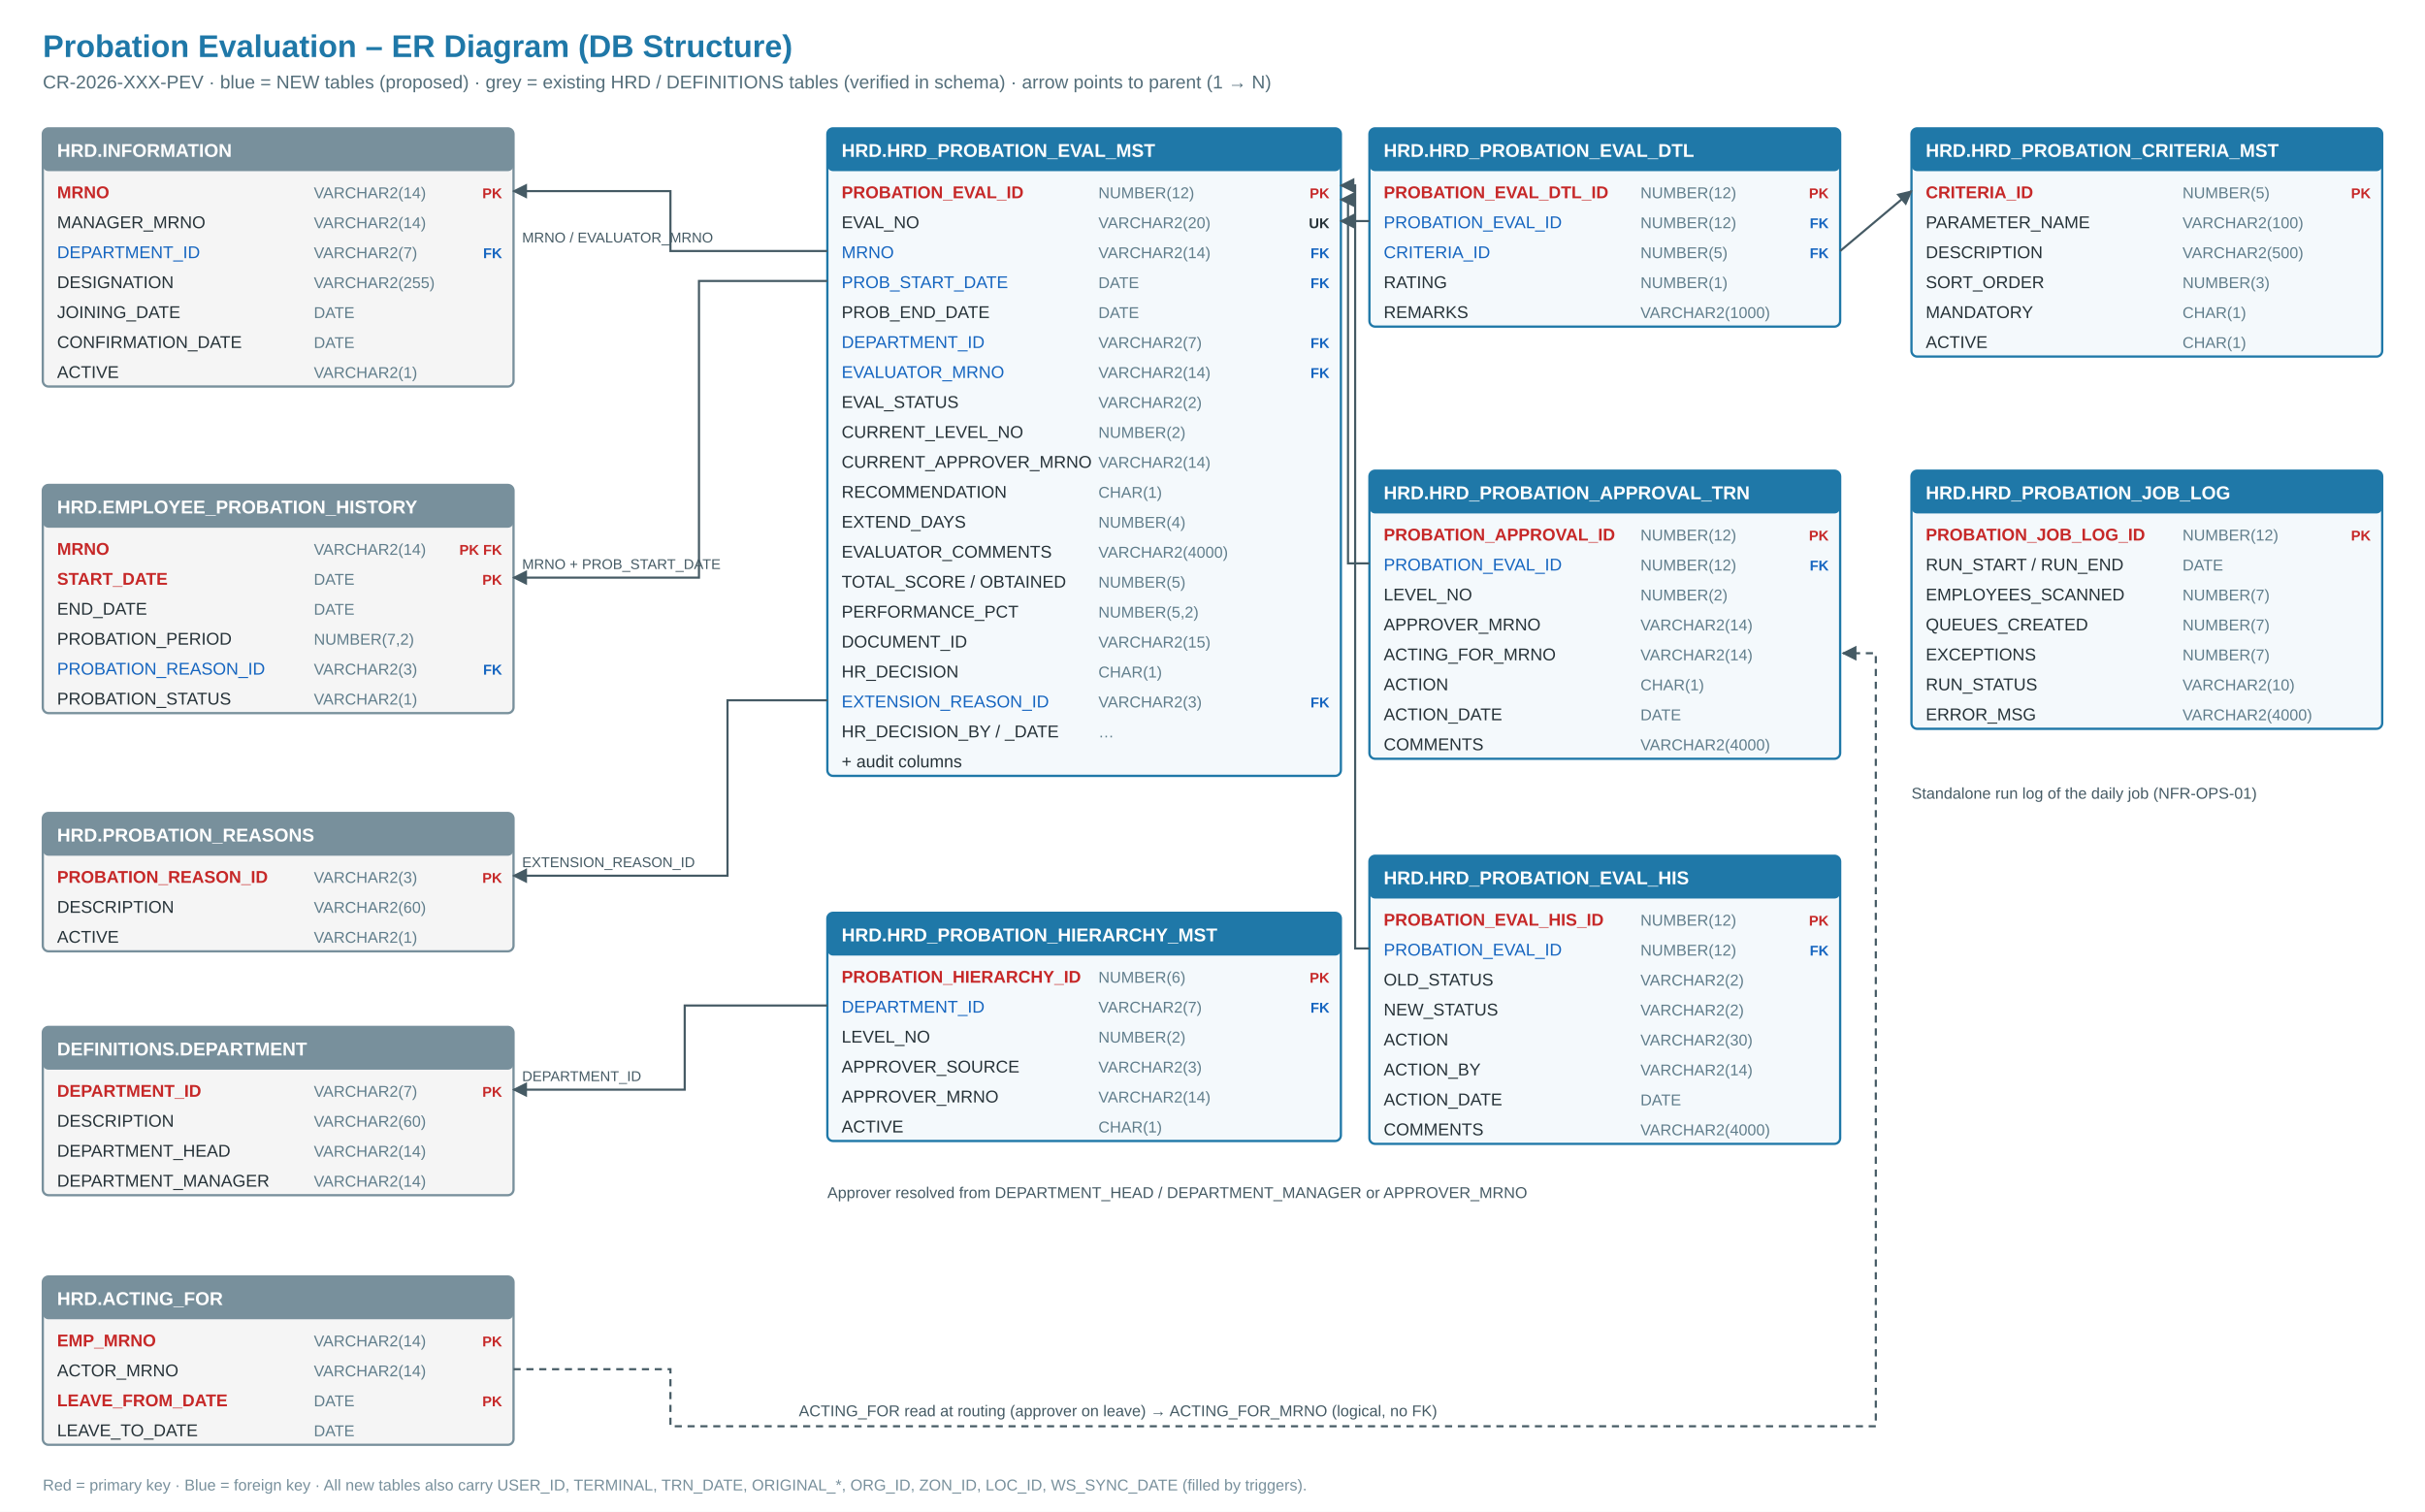
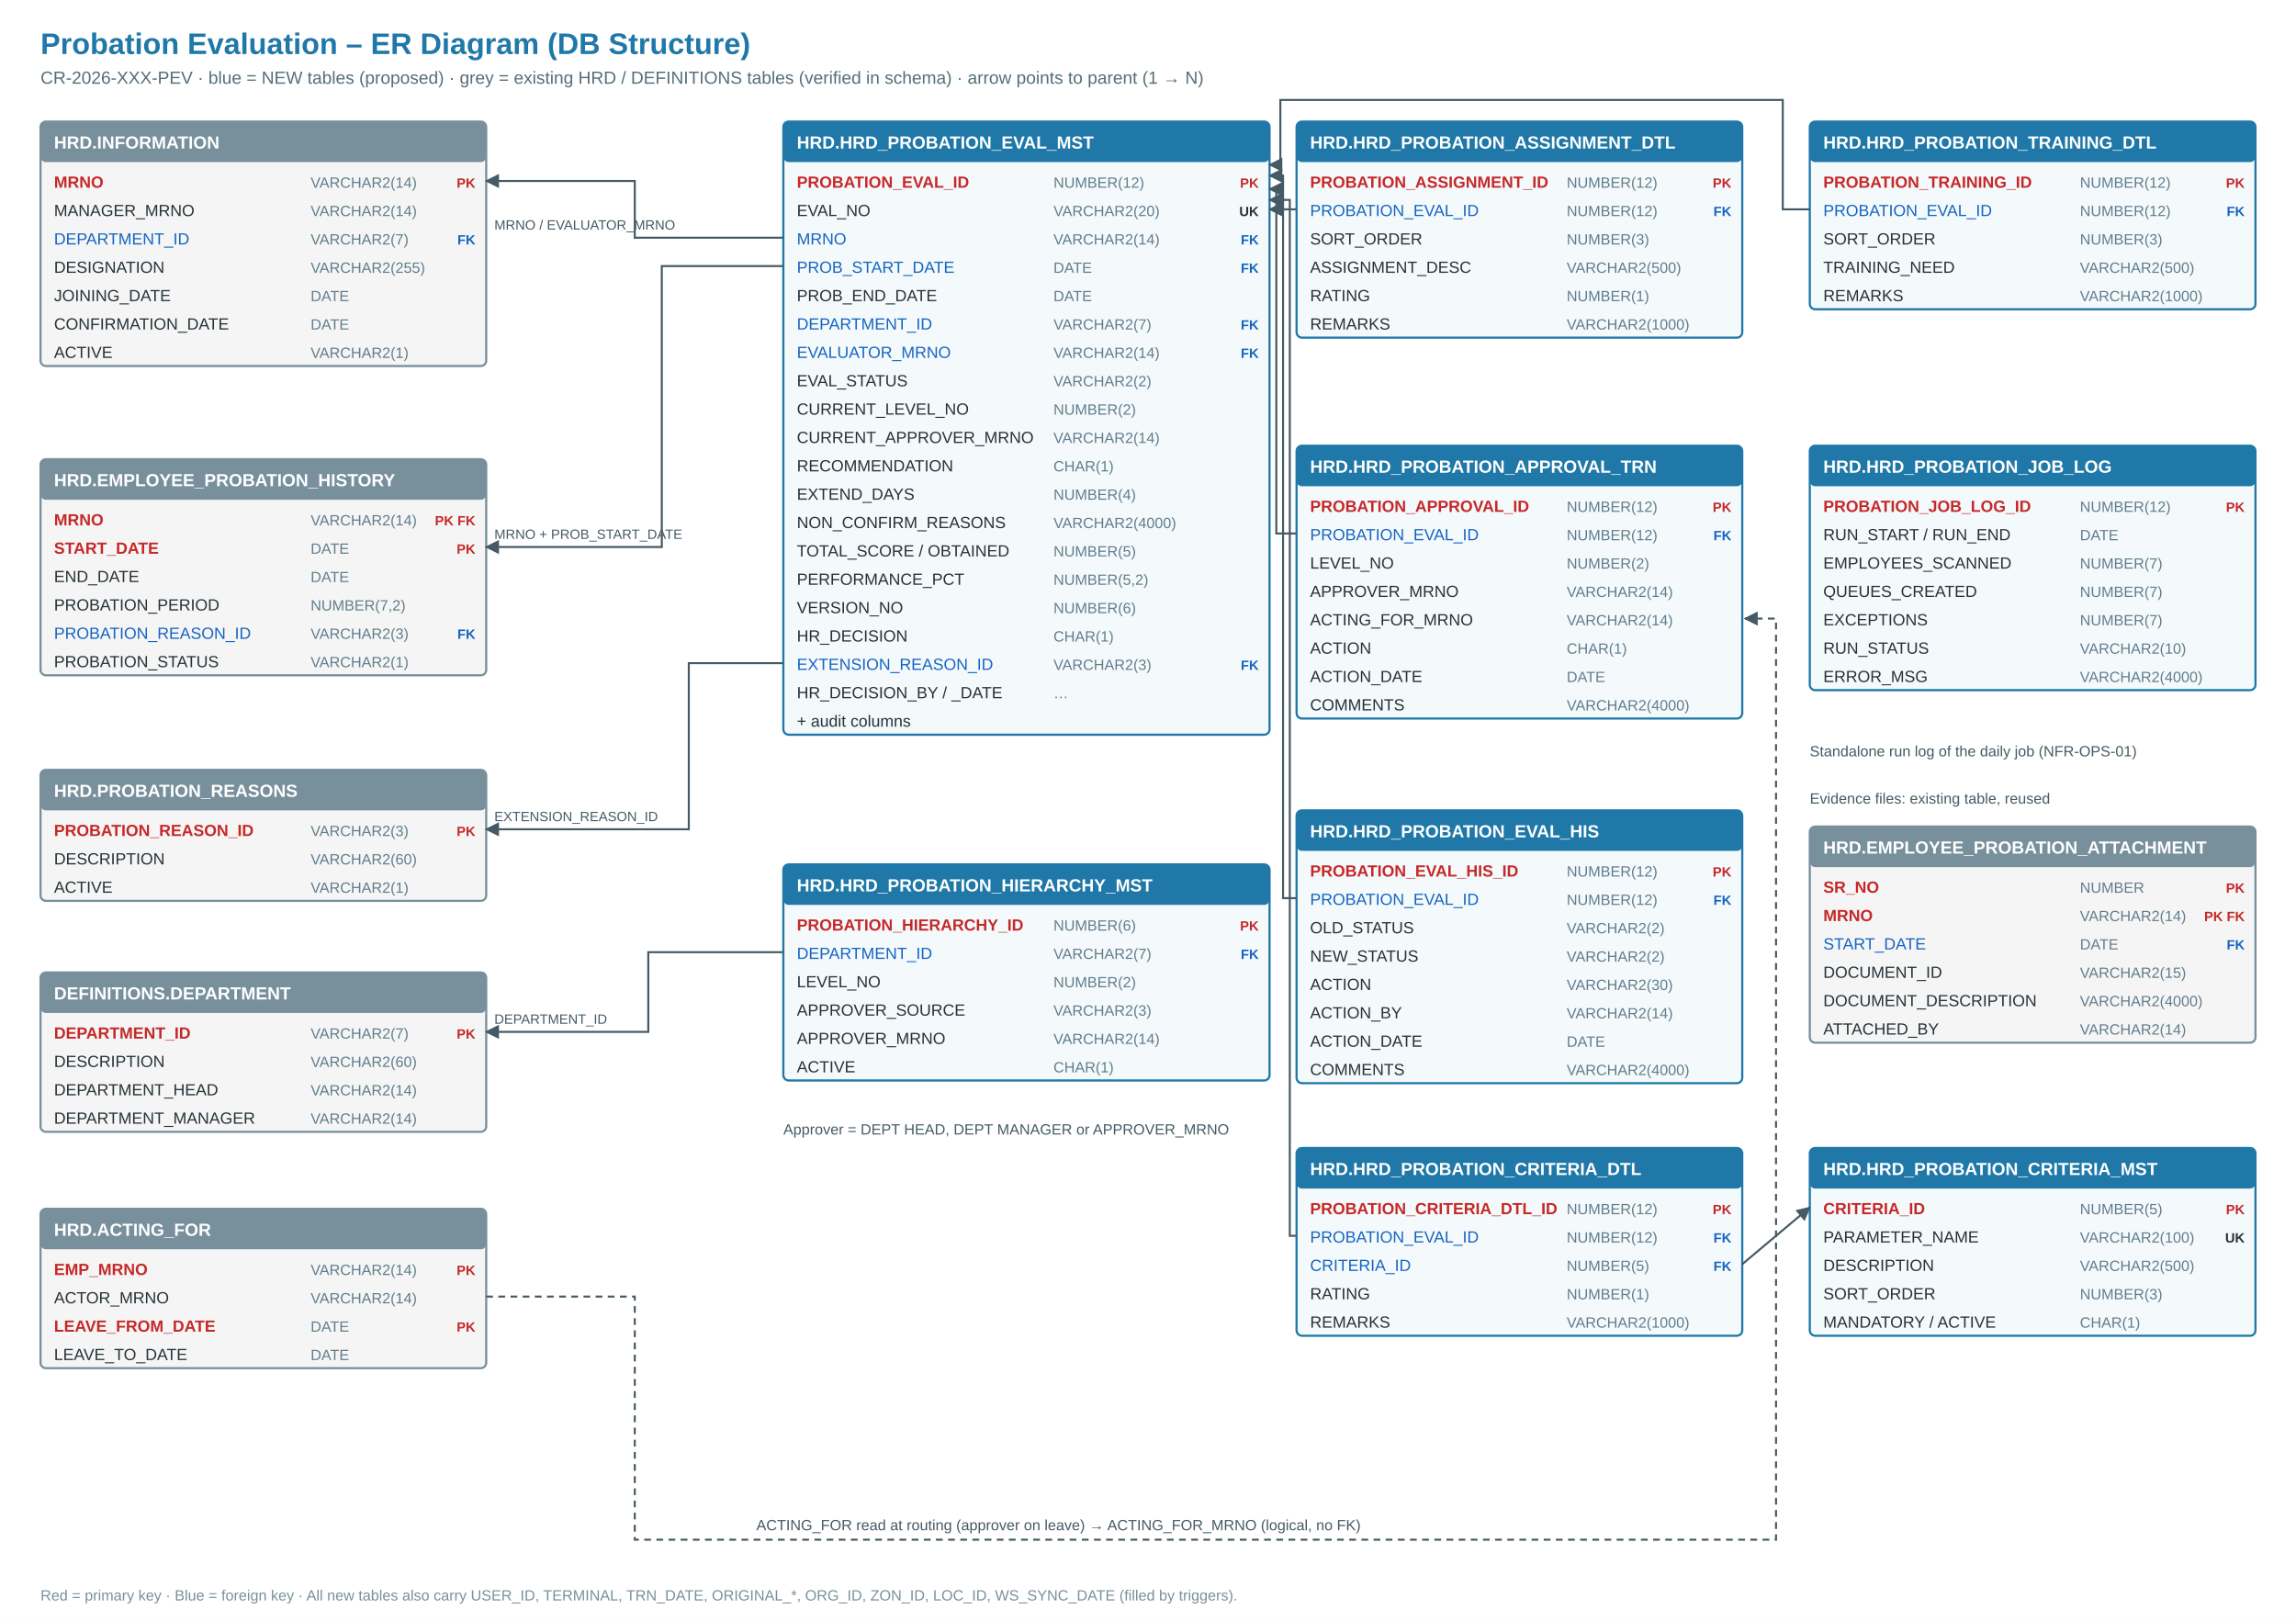
- <svg xmlns="http://www.w3.org/2000/svg" width="1700" height="1060" viewBox="0 0 1700 1060" font-family="Segoe UI, Arial, sans-serif">
+ <svg xmlns="http://www.w3.org/2000/svg" width="1700" height="1200" viewBox="0 0 1700 1200" font-family="Segoe UI, Arial, sans-serif">
  <defs>
    <marker id="m" viewBox="0 0 10 10" refX="9" refY="5" markerWidth="7" markerHeight="7" orient="auto-start-reverse">
      <path d="M0,0 L10,5 L0,10 z" fill="#455a64" />
    </marker>
  </defs>
-   <rect width="1700" height="1060" fill="#fff" />
+   <rect width="1700" height="1200" fill="#fff" />
  <text x="30" y="40" font-size="22" font-weight="700" fill="#1f78a8">Probation Evaluation – ER Diagram (DB Structure)</text>
  <text x="30" y="62" font-size="13" fill="#546e7a">CR-2026-XXX-PEV · blue = NEW tables (proposed) · grey = existing HRD / DEFINITIONS tables (verified in schema) · arrow points to parent (1 → N)</text>
  <rect x="30" y="90" width="330" height="181" rx="4" fill="#f5f5f5" stroke="#78909c" stroke-width="1.6" />
  <rect x="30" y="90" width="330" height="30" rx="4" fill="#78909c" />
  <text x="40" y="110" font-size="13" font-weight="700" fill="#fff">HRD.INFORMATION</text>
  <text x="40" y="139" font-size="12" font-weight="700" fill="#c62828">MRNO</text>
-   <text x="220" y="139" font-size="11" fill="#607d8b">VARCHAR2(14)</text>
+   <text x="230" y="139" font-size="11" fill="#607d8b">VARCHAR2(14)</text>
  <text x="352" y="139" font-size="10" font-weight="700" fill="#c62828" text-anchor="end">PK</text>
  <text x="40" y="160" font-size="12" font-weight="400" fill="#263238">MANAGER_MRNO</text>
-   <text x="220" y="160" font-size="11" fill="#607d8b">VARCHAR2(14)</text>
+   <text x="230" y="160" font-size="11" fill="#607d8b">VARCHAR2(14)</text>
  <text x="40" y="181" font-size="12" font-weight="400" fill="#1565c0">DEPARTMENT_ID</text>
-   <text x="220" y="181" font-size="11" fill="#607d8b">VARCHAR2(7)</text>
+   <text x="230" y="181" font-size="11" fill="#607d8b">VARCHAR2(7)</text>
  <text x="352" y="181" font-size="10" font-weight="700" fill="#1565c0" text-anchor="end">FK</text>
  <text x="40" y="202" font-size="12" font-weight="400" fill="#263238">DESIGNATION</text>
-   <text x="220" y="202" font-size="11" fill="#607d8b">VARCHAR2(255)</text>
+   <text x="230" y="202" font-size="11" fill="#607d8b">VARCHAR2(255)</text>
  <text x="40" y="223" font-size="12" font-weight="400" fill="#263238">JOINING_DATE</text>
-   <text x="220" y="223" font-size="11" fill="#607d8b">DATE</text>
+   <text x="230" y="223" font-size="11" fill="#607d8b">DATE</text>
  <text x="40" y="244" font-size="12" font-weight="400" fill="#263238">CONFIRMATION_DATE</text>
-   <text x="220" y="244" font-size="11" fill="#607d8b">DATE</text>
+   <text x="230" y="244" font-size="11" fill="#607d8b">DATE</text>
  <text x="40" y="265" font-size="12" font-weight="400" fill="#263238">ACTIVE</text>
-   <text x="220" y="265" font-size="11" fill="#607d8b">VARCHAR2(1)</text>
+   <text x="230" y="265" font-size="11" fill="#607d8b">VARCHAR2(1)</text>
  <rect x="30" y="340" width="330" height="160" rx="4" fill="#f5f5f5" stroke="#78909c" stroke-width="1.6" />
  <rect x="30" y="340" width="330" height="30" rx="4" fill="#78909c" />
  <text x="40" y="360" font-size="13" font-weight="700" fill="#fff">HRD.EMPLOYEE_PROBATION_HISTORY</text>
  <text x="40" y="389" font-size="12" font-weight="700" fill="#c62828">MRNO</text>
-   <text x="220" y="389" font-size="11" fill="#607d8b">VARCHAR2(14)</text>
+   <text x="230" y="389" font-size="11" fill="#607d8b">VARCHAR2(14)</text>
  <text x="352" y="389" font-size="10" font-weight="700" fill="#c62828" text-anchor="end">PK FK</text>
  <text x="40" y="410" font-size="12" font-weight="700" fill="#c62828">START_DATE</text>
-   <text x="220" y="410" font-size="11" fill="#607d8b">DATE</text>
+   <text x="230" y="410" font-size="11" fill="#607d8b">DATE</text>
  <text x="352" y="410" font-size="10" font-weight="700" fill="#c62828" text-anchor="end">PK</text>
  <text x="40" y="431" font-size="12" font-weight="400" fill="#263238">END_DATE</text>
-   <text x="220" y="431" font-size="11" fill="#607d8b">DATE</text>
+   <text x="230" y="431" font-size="11" fill="#607d8b">DATE</text>
  <text x="40" y="452" font-size="12" font-weight="400" fill="#263238">PROBATION_PERIOD</text>
-   <text x="220" y="452" font-size="11" fill="#607d8b">NUMBER(7,2)</text>
+   <text x="230" y="452" font-size="11" fill="#607d8b">NUMBER(7,2)</text>
  <text x="40" y="473" font-size="12" font-weight="400" fill="#1565c0">PROBATION_REASON_ID</text>
-   <text x="220" y="473" font-size="11" fill="#607d8b">VARCHAR2(3)</text>
+   <text x="230" y="473" font-size="11" fill="#607d8b">VARCHAR2(3)</text>
  <text x="352" y="473" font-size="10" font-weight="700" fill="#1565c0" text-anchor="end">FK</text>
  <text x="40" y="494" font-size="12" font-weight="400" fill="#263238">PROBATION_STATUS</text>
-   <text x="220" y="494" font-size="11" fill="#607d8b">VARCHAR2(1)</text>
+   <text x="230" y="494" font-size="11" fill="#607d8b">VARCHAR2(1)</text>
  <rect x="30" y="570" width="330" height="97" rx="4" fill="#f5f5f5" stroke="#78909c" stroke-width="1.6" />
  <rect x="30" y="570" width="330" height="30" rx="4" fill="#78909c" />
  <text x="40" y="590" font-size="13" font-weight="700" fill="#fff">HRD.PROBATION_REASONS</text>
  <text x="40" y="619" font-size="12" font-weight="700" fill="#c62828">PROBATION_REASON_ID</text>
-   <text x="220" y="619" font-size="11" fill="#607d8b">VARCHAR2(3)</text>
+   <text x="230" y="619" font-size="11" fill="#607d8b">VARCHAR2(3)</text>
  <text x="352" y="619" font-size="10" font-weight="700" fill="#c62828" text-anchor="end">PK</text>
  <text x="40" y="640" font-size="12" font-weight="400" fill="#263238">DESCRIPTION</text>
-   <text x="220" y="640" font-size="11" fill="#607d8b">VARCHAR2(60)</text>
+   <text x="230" y="640" font-size="11" fill="#607d8b">VARCHAR2(60)</text>
  <text x="40" y="661" font-size="12" font-weight="400" fill="#263238">ACTIVE</text>
-   <text x="220" y="661" font-size="11" fill="#607d8b">VARCHAR2(1)</text>
+   <text x="230" y="661" font-size="11" fill="#607d8b">VARCHAR2(1)</text>
  <rect x="30" y="720" width="330" height="118" rx="4" fill="#f5f5f5" stroke="#78909c" stroke-width="1.6" />
  <rect x="30" y="720" width="330" height="30" rx="4" fill="#78909c" />
  <text x="40" y="740" font-size="13" font-weight="700" fill="#fff">DEFINITIONS.DEPARTMENT</text>
  <text x="40" y="769" font-size="12" font-weight="700" fill="#c62828">DEPARTMENT_ID</text>
-   <text x="220" y="769" font-size="11" fill="#607d8b">VARCHAR2(7)</text>
+   <text x="230" y="769" font-size="11" fill="#607d8b">VARCHAR2(7)</text>
  <text x="352" y="769" font-size="10" font-weight="700" fill="#c62828" text-anchor="end">PK</text>
  <text x="40" y="790" font-size="12" font-weight="400" fill="#263238">DESCRIPTION</text>
-   <text x="220" y="790" font-size="11" fill="#607d8b">VARCHAR2(60)</text>
+   <text x="230" y="790" font-size="11" fill="#607d8b">VARCHAR2(60)</text>
  <text x="40" y="811" font-size="12" font-weight="400" fill="#263238">DEPARTMENT_HEAD</text>
-   <text x="220" y="811" font-size="11" fill="#607d8b">VARCHAR2(14)</text>
+   <text x="230" y="811" font-size="11" fill="#607d8b">VARCHAR2(14)</text>
  <text x="40" y="832" font-size="12" font-weight="400" fill="#263238">DEPARTMENT_MANAGER</text>
-   <text x="220" y="832" font-size="11" fill="#607d8b">VARCHAR2(14)</text>
+   <text x="230" y="832" font-size="11" fill="#607d8b">VARCHAR2(14)</text>
  <rect x="30" y="895" width="330" height="118" rx="4" fill="#f5f5f5" stroke="#78909c" stroke-width="1.6" />
  <rect x="30" y="895" width="330" height="30" rx="4" fill="#78909c" />
  <text x="40" y="915" font-size="13" font-weight="700" fill="#fff">HRD.ACTING_FOR</text>
  <text x="40" y="944" font-size="12" font-weight="700" fill="#c62828">EMP_MRNO</text>
-   <text x="220" y="944" font-size="11" fill="#607d8b">VARCHAR2(14)</text>
+   <text x="230" y="944" font-size="11" fill="#607d8b">VARCHAR2(14)</text>
  <text x="352" y="944" font-size="10" font-weight="700" fill="#c62828" text-anchor="end">PK</text>
  <text x="40" y="965" font-size="12" font-weight="400" fill="#263238">ACTOR_MRNO</text>
-   <text x="220" y="965" font-size="11" fill="#607d8b">VARCHAR2(14)</text>
+   <text x="230" y="965" font-size="11" fill="#607d8b">VARCHAR2(14)</text>
  <text x="40" y="986" font-size="12" font-weight="700" fill="#c62828">LEAVE_FROM_DATE</text>
-   <text x="220" y="986" font-size="11" fill="#607d8b">DATE</text>
+   <text x="230" y="986" font-size="11" fill="#607d8b">DATE</text>
  <text x="352" y="986" font-size="10" font-weight="700" fill="#c62828" text-anchor="end">PK</text>
  <text x="40" y="1007" font-size="12" font-weight="400" fill="#263238">LEAVE_TO_DATE</text>
-   <text x="220" y="1007" font-size="11" fill="#607d8b">DATE</text>
+   <text x="230" y="1007" font-size="11" fill="#607d8b">DATE</text>
  <rect x="580" y="90" width="360" height="454" rx="4" fill="#f4f9fc" stroke="#1f78a8" stroke-width="1.6" />
  <rect x="580" y="90" width="360" height="30" rx="4" fill="#1f78a8" />
  <text x="590" y="110" font-size="13" font-weight="700" fill="#fff">HRD.HRD_PROBATION_EVAL_MST</text>
  <text x="590" y="139" font-size="12" font-weight="700" fill="#c62828">PROBATION_EVAL_ID</text>
-   <text x="770" y="139" font-size="11" fill="#607d8b">NUMBER(12)</text>
+   <text x="780" y="139" font-size="11" fill="#607d8b">NUMBER(12)</text>
  <text x="932" y="139" font-size="10" font-weight="700" fill="#c62828" text-anchor="end">PK</text>
  <text x="590" y="160" font-size="12" font-weight="400" fill="#263238">EVAL_NO</text>
-   <text x="770" y="160" font-size="11" fill="#607d8b">VARCHAR2(20)</text>
+   <text x="780" y="160" font-size="11" fill="#607d8b">VARCHAR2(20)</text>
  <text x="932" y="160" font-size="10" font-weight="700" fill="#263238" text-anchor="end">UK</text>
  <text x="590" y="181" font-size="12" font-weight="400" fill="#1565c0">MRNO</text>
-   <text x="770" y="181" font-size="11" fill="#607d8b">VARCHAR2(14)</text>
+   <text x="780" y="181" font-size="11" fill="#607d8b">VARCHAR2(14)</text>
  <text x="932" y="181" font-size="10" font-weight="700" fill="#1565c0" text-anchor="end">FK</text>
  <text x="590" y="202" font-size="12" font-weight="400" fill="#1565c0">PROB_START_DATE</text>
-   <text x="770" y="202" font-size="11" fill="#607d8b">DATE</text>
+   <text x="780" y="202" font-size="11" fill="#607d8b">DATE</text>
  <text x="932" y="202" font-size="10" font-weight="700" fill="#1565c0" text-anchor="end">FK</text>
  <text x="590" y="223" font-size="12" font-weight="400" fill="#263238">PROB_END_DATE</text>
-   <text x="770" y="223" font-size="11" fill="#607d8b">DATE</text>
+   <text x="780" y="223" font-size="11" fill="#607d8b">DATE</text>
  <text x="590" y="244" font-size="12" font-weight="400" fill="#1565c0">DEPARTMENT_ID</text>
-   <text x="770" y="244" font-size="11" fill="#607d8b">VARCHAR2(7)</text>
+   <text x="780" y="244" font-size="11" fill="#607d8b">VARCHAR2(7)</text>
  <text x="932" y="244" font-size="10" font-weight="700" fill="#1565c0" text-anchor="end">FK</text>
  <text x="590" y="265" font-size="12" font-weight="400" fill="#1565c0">EVALUATOR_MRNO</text>
-   <text x="770" y="265" font-size="11" fill="#607d8b">VARCHAR2(14)</text>
+   <text x="780" y="265" font-size="11" fill="#607d8b">VARCHAR2(14)</text>
  <text x="932" y="265" font-size="10" font-weight="700" fill="#1565c0" text-anchor="end">FK</text>
  <text x="590" y="286" font-size="12" font-weight="400" fill="#263238">EVAL_STATUS</text>
-   <text x="770" y="286" font-size="11" fill="#607d8b">VARCHAR2(2)</text>
+   <text x="780" y="286" font-size="11" fill="#607d8b">VARCHAR2(2)</text>
  <text x="590" y="307" font-size="12" font-weight="400" fill="#263238">CURRENT_LEVEL_NO</text>
-   <text x="770" y="307" font-size="11" fill="#607d8b">NUMBER(2)</text>
+   <text x="780" y="307" font-size="11" fill="#607d8b">NUMBER(2)</text>
  <text x="590" y="328" font-size="12" font-weight="400" fill="#263238">CURRENT_APPROVER_MRNO</text>
-   <text x="770" y="328" font-size="11" fill="#607d8b">VARCHAR2(14)</text>
+   <text x="780" y="328" font-size="11" fill="#607d8b">VARCHAR2(14)</text>
  <text x="590" y="349" font-size="12" font-weight="400" fill="#263238">RECOMMENDATION</text>
-   <text x="770" y="349" font-size="11" fill="#607d8b">CHAR(1)</text>
+   <text x="780" y="349" font-size="11" fill="#607d8b">CHAR(1)</text>
  <text x="590" y="370" font-size="12" font-weight="400" fill="#263238">EXTEND_DAYS</text>
-   <text x="770" y="370" font-size="11" fill="#607d8b">NUMBER(4)</text>
-   <text x="590" y="391" font-size="12" font-weight="400" fill="#263238">EVALUATOR_COMMENTS</text>
-   <text x="770" y="391" font-size="11" fill="#607d8b">VARCHAR2(4000)</text>
+   <text x="780" y="370" font-size="11" fill="#607d8b">NUMBER(4)</text>
+   <text x="590" y="391" font-size="12" font-weight="400" fill="#263238">NON_CONFIRM_REASONS</text>
+   <text x="780" y="391" font-size="11" fill="#607d8b">VARCHAR2(4000)</text>
  <text x="590" y="412" font-size="12" font-weight="400" fill="#263238">TOTAL_SCORE / OBTAINED</text>
-   <text x="770" y="412" font-size="11" fill="#607d8b">NUMBER(5)</text>
+   <text x="780" y="412" font-size="11" fill="#607d8b">NUMBER(5)</text>
  <text x="590" y="433" font-size="12" font-weight="400" fill="#263238">PERFORMANCE_PCT</text>
-   <text x="770" y="433" font-size="11" fill="#607d8b">NUMBER(5,2)</text>
-   <text x="590" y="454" font-size="12" font-weight="400" fill="#263238">DOCUMENT_ID</text>
-   <text x="770" y="454" font-size="11" fill="#607d8b">VARCHAR2(15)</text>
+   <text x="780" y="433" font-size="11" fill="#607d8b">NUMBER(5,2)</text>
+   <text x="590" y="454" font-size="12" font-weight="400" fill="#263238">VERSION_NO</text>
+   <text x="780" y="454" font-size="11" fill="#607d8b">NUMBER(6)</text>
  <text x="590" y="475" font-size="12" font-weight="400" fill="#263238">HR_DECISION</text>
-   <text x="770" y="475" font-size="11" fill="#607d8b">CHAR(1)</text>
+   <text x="780" y="475" font-size="11" fill="#607d8b">CHAR(1)</text>
  <text x="590" y="496" font-size="12" font-weight="400" fill="#1565c0">EXTENSION_REASON_ID</text>
-   <text x="770" y="496" font-size="11" fill="#607d8b">VARCHAR2(3)</text>
+   <text x="780" y="496" font-size="11" fill="#607d8b">VARCHAR2(3)</text>
  <text x="932" y="496" font-size="10" font-weight="700" fill="#1565c0" text-anchor="end">FK</text>
  <text x="590" y="517" font-size="12" font-weight="400" fill="#263238">HR_DECISION_BY / _DATE</text>
-   <text x="770" y="517" font-size="11" fill="#607d8b">…</text>
+   <text x="780" y="517" font-size="11" fill="#607d8b">…</text>
  <text x="590" y="538" font-size="12" font-weight="400" fill="#263238">+ audit columns</text>
-   <text x="770" y="538" font-size="11" fill="#607d8b" />
-   <rect x="1340" y="90" width="330" height="160" rx="4" fill="#f4f9fc" stroke="#1f78a8" stroke-width="1.6" />
+   <text x="780" y="538" font-size="11" fill="#607d8b" />
+   <rect x="1340" y="90" width="330" height="139" rx="4" fill="#f4f9fc" stroke="#1f78a8" stroke-width="1.6" />
  <rect x="1340" y="90" width="330" height="30" rx="4" fill="#1f78a8" />
-   <text x="1350" y="110" font-size="13" font-weight="700" fill="#fff">HRD.HRD_PROBATION_CRITERIA_MST</text>
-   <text x="1350" y="139" font-size="12" font-weight="700" fill="#c62828">CRITERIA_ID</text>
-   <text x="1530" y="139" font-size="11" fill="#607d8b">NUMBER(5)</text>
+   <text x="1350" y="110" font-size="13" font-weight="700" fill="#fff">HRD.HRD_PROBATION_TRAINING_DTL</text>
+   <text x="1350" y="139" font-size="12" font-weight="700" fill="#c62828">PROBATION_TRAINING_ID</text>
+   <text x="1540" y="139" font-size="11" fill="#607d8b">NUMBER(12)</text>
  <text x="1662" y="139" font-size="10" font-weight="700" fill="#c62828" text-anchor="end">PK</text>
-   <text x="1350" y="160" font-size="12" font-weight="400" fill="#263238">PARAMETER_NAME</text>
-   <text x="1530" y="160" font-size="11" fill="#607d8b">VARCHAR2(100)</text>
-   <text x="1350" y="181" font-size="12" font-weight="400" fill="#263238">DESCRIPTION</text>
-   <text x="1530" y="181" font-size="11" fill="#607d8b">VARCHAR2(500)</text>
-   <text x="1350" y="202" font-size="12" font-weight="400" fill="#263238">SORT_ORDER</text>
-   <text x="1530" y="202" font-size="11" fill="#607d8b">NUMBER(3)</text>
-   <text x="1350" y="223" font-size="12" font-weight="400" fill="#263238">MANDATORY</text>
-   <text x="1530" y="223" font-size="11" fill="#607d8b">CHAR(1)</text>
-   <text x="1350" y="244" font-size="12" font-weight="400" fill="#263238">ACTIVE</text>
-   <text x="1530" y="244" font-size="11" fill="#607d8b">CHAR(1)</text>
-   <rect x="960" y="90" width="330" height="139" rx="4" fill="#f4f9fc" stroke="#1f78a8" stroke-width="1.6" />
+   <text x="1350" y="160" font-size="12" font-weight="400" fill="#1565c0">PROBATION_EVAL_ID</text>
+   <text x="1540" y="160" font-size="11" fill="#607d8b">NUMBER(12)</text>
+   <text x="1662" y="160" font-size="10" font-weight="700" fill="#1565c0" text-anchor="end">FK</text>
+   <text x="1350" y="181" font-size="12" font-weight="400" fill="#263238">SORT_ORDER</text>
+   <text x="1540" y="181" font-size="11" fill="#607d8b">NUMBER(3)</text>
+   <text x="1350" y="202" font-size="12" font-weight="400" fill="#263238">TRAINING_NEED</text>
+   <text x="1540" y="202" font-size="11" fill="#607d8b">VARCHAR2(500)</text>
+   <text x="1350" y="223" font-size="12" font-weight="400" fill="#263238">REMARKS</text>
+   <text x="1540" y="223" font-size="11" fill="#607d8b">VARCHAR2(1000)</text>
+   <rect x="960" y="90" width="330" height="160" rx="4" fill="#f4f9fc" stroke="#1f78a8" stroke-width="1.6" />
  <rect x="960" y="90" width="330" height="30" rx="4" fill="#1f78a8" />
-   <text x="970" y="110" font-size="13" font-weight="700" fill="#fff">HRD.HRD_PROBATION_EVAL_DTL</text>
-   <text x="970" y="139" font-size="12" font-weight="700" fill="#c62828">PROBATION_EVAL_DTL_ID</text>
-   <text x="1150" y="139" font-size="11" fill="#607d8b">NUMBER(12)</text>
+   <text x="970" y="110" font-size="13" font-weight="700" fill="#fff">HRD.HRD_PROBATION_ASSIGNMENT_DTL</text>
+   <text x="970" y="139" font-size="12" font-weight="700" fill="#c62828">PROBATION_ASSIGNMENT_ID</text>
+   <text x="1160" y="139" font-size="11" fill="#607d8b">NUMBER(12)</text>
  <text x="1282" y="139" font-size="10" font-weight="700" fill="#c62828" text-anchor="end">PK</text>
  <text x="970" y="160" font-size="12" font-weight="400" fill="#1565c0">PROBATION_EVAL_ID</text>
-   <text x="1150" y="160" font-size="11" fill="#607d8b">NUMBER(12)</text>
+   <text x="1160" y="160" font-size="11" fill="#607d8b">NUMBER(12)</text>
  <text x="1282" y="160" font-size="10" font-weight="700" fill="#1565c0" text-anchor="end">FK</text>
-   <text x="970" y="181" font-size="12" font-weight="400" fill="#1565c0">CRITERIA_ID</text>
-   <text x="1150" y="181" font-size="11" fill="#607d8b">NUMBER(5)</text>
-   <text x="1282" y="181" font-size="10" font-weight="700" fill="#1565c0" text-anchor="end">FK</text>
-   <text x="970" y="202" font-size="12" font-weight="400" fill="#263238">RATING</text>
-   <text x="1150" y="202" font-size="11" fill="#607d8b">NUMBER(1)</text>
-   <text x="970" y="223" font-size="12" font-weight="400" fill="#263238">REMARKS</text>
-   <text x="1150" y="223" font-size="11" fill="#607d8b">VARCHAR2(1000)</text>
+   <text x="970" y="181" font-size="12" font-weight="400" fill="#263238">SORT_ORDER</text>
+   <text x="1160" y="181" font-size="11" fill="#607d8b">NUMBER(3)</text>
+   <text x="970" y="202" font-size="12" font-weight="400" fill="#263238">ASSIGNMENT_DESC</text>
+   <text x="1160" y="202" font-size="11" fill="#607d8b">VARCHAR2(500)</text>
+   <text x="970" y="223" font-size="12" font-weight="400" fill="#263238">RATING</text>
+   <text x="1160" y="223" font-size="11" fill="#607d8b">NUMBER(1)</text>
+   <text x="970" y="244" font-size="12" font-weight="400" fill="#263238">REMARKS</text>
+   <text x="1160" y="244" font-size="11" fill="#607d8b">VARCHAR2(1000)</text>
  <rect x="960" y="330" width="330" height="202" rx="4" fill="#f4f9fc" stroke="#1f78a8" stroke-width="1.6" />
  <rect x="960" y="330" width="330" height="30" rx="4" fill="#1f78a8" />
  <text x="970" y="350" font-size="13" font-weight="700" fill="#fff">HRD.HRD_PROBATION_APPROVAL_TRN</text>
  <text x="970" y="379" font-size="12" font-weight="700" fill="#c62828">PROBATION_APPROVAL_ID</text>
-   <text x="1150" y="379" font-size="11" fill="#607d8b">NUMBER(12)</text>
+   <text x="1160" y="379" font-size="11" fill="#607d8b">NUMBER(12)</text>
  <text x="1282" y="379" font-size="10" font-weight="700" fill="#c62828" text-anchor="end">PK</text>
  <text x="970" y="400" font-size="12" font-weight="400" fill="#1565c0">PROBATION_EVAL_ID</text>
-   <text x="1150" y="400" font-size="11" fill="#607d8b">NUMBER(12)</text>
+   <text x="1160" y="400" font-size="11" fill="#607d8b">NUMBER(12)</text>
  <text x="1282" y="400" font-size="10" font-weight="700" fill="#1565c0" text-anchor="end">FK</text>
  <text x="970" y="421" font-size="12" font-weight="400" fill="#263238">LEVEL_NO</text>
-   <text x="1150" y="421" font-size="11" fill="#607d8b">NUMBER(2)</text>
+   <text x="1160" y="421" font-size="11" fill="#607d8b">NUMBER(2)</text>
  <text x="970" y="442" font-size="12" font-weight="400" fill="#263238">APPROVER_MRNO</text>
-   <text x="1150" y="442" font-size="11" fill="#607d8b">VARCHAR2(14)</text>
+   <text x="1160" y="442" font-size="11" fill="#607d8b">VARCHAR2(14)</text>
  <text x="970" y="463" font-size="12" font-weight="400" fill="#263238">ACTING_FOR_MRNO</text>
-   <text x="1150" y="463" font-size="11" fill="#607d8b">VARCHAR2(14)</text>
+   <text x="1160" y="463" font-size="11" fill="#607d8b">VARCHAR2(14)</text>
  <text x="970" y="484" font-size="12" font-weight="400" fill="#263238">ACTION</text>
-   <text x="1150" y="484" font-size="11" fill="#607d8b">CHAR(1)</text>
+   <text x="1160" y="484" font-size="11" fill="#607d8b">CHAR(1)</text>
  <text x="970" y="505" font-size="12" font-weight="400" fill="#263238">ACTION_DATE</text>
-   <text x="1150" y="505" font-size="11" fill="#607d8b">DATE</text>
+   <text x="1160" y="505" font-size="11" fill="#607d8b">DATE</text>
  <text x="970" y="526" font-size="12" font-weight="400" fill="#263238">COMMENTS</text>
-   <text x="1150" y="526" font-size="11" fill="#607d8b">VARCHAR2(4000)</text>
+   <text x="1160" y="526" font-size="11" fill="#607d8b">VARCHAR2(4000)</text>
  <rect x="960" y="600" width="330" height="202" rx="4" fill="#f4f9fc" stroke="#1f78a8" stroke-width="1.6" />
  <rect x="960" y="600" width="330" height="30" rx="4" fill="#1f78a8" />
  <text x="970" y="620" font-size="13" font-weight="700" fill="#fff">HRD.HRD_PROBATION_EVAL_HIS</text>
  <text x="970" y="649" font-size="12" font-weight="700" fill="#c62828">PROBATION_EVAL_HIS_ID</text>
-   <text x="1150" y="649" font-size="11" fill="#607d8b">NUMBER(12)</text>
+   <text x="1160" y="649" font-size="11" fill="#607d8b">NUMBER(12)</text>
  <text x="1282" y="649" font-size="10" font-weight="700" fill="#c62828" text-anchor="end">PK</text>
  <text x="970" y="670" font-size="12" font-weight="400" fill="#1565c0">PROBATION_EVAL_ID</text>
-   <text x="1150" y="670" font-size="11" fill="#607d8b">NUMBER(12)</text>
+   <text x="1160" y="670" font-size="11" fill="#607d8b">NUMBER(12)</text>
  <text x="1282" y="670" font-size="10" font-weight="700" fill="#1565c0" text-anchor="end">FK</text>
  <text x="970" y="691" font-size="12" font-weight="400" fill="#263238">OLD_STATUS</text>
-   <text x="1150" y="691" font-size="11" fill="#607d8b">VARCHAR2(2)</text>
+   <text x="1160" y="691" font-size="11" fill="#607d8b">VARCHAR2(2)</text>
  <text x="970" y="712" font-size="12" font-weight="400" fill="#263238">NEW_STATUS</text>
-   <text x="1150" y="712" font-size="11" fill="#607d8b">VARCHAR2(2)</text>
+   <text x="1160" y="712" font-size="11" fill="#607d8b">VARCHAR2(2)</text>
  <text x="970" y="733" font-size="12" font-weight="400" fill="#263238">ACTION</text>
-   <text x="1150" y="733" font-size="11" fill="#607d8b">VARCHAR2(30)</text>
+   <text x="1160" y="733" font-size="11" fill="#607d8b">VARCHAR2(30)</text>
  <text x="970" y="754" font-size="12" font-weight="400" fill="#263238">ACTION_BY</text>
-   <text x="1150" y="754" font-size="11" fill="#607d8b">VARCHAR2(14)</text>
+   <text x="1160" y="754" font-size="11" fill="#607d8b">VARCHAR2(14)</text>
  <text x="970" y="775" font-size="12" font-weight="400" fill="#263238">ACTION_DATE</text>
-   <text x="1150" y="775" font-size="11" fill="#607d8b">DATE</text>
+   <text x="1160" y="775" font-size="11" fill="#607d8b">DATE</text>
  <text x="970" y="796" font-size="12" font-weight="400" fill="#263238">COMMENTS</text>
-   <text x="1150" y="796" font-size="11" fill="#607d8b">VARCHAR2(4000)</text>
+   <text x="1160" y="796" font-size="11" fill="#607d8b">VARCHAR2(4000)</text>
  <rect x="580" y="640" width="360" height="160" rx="4" fill="#f4f9fc" stroke="#1f78a8" stroke-width="1.6" />
  <rect x="580" y="640" width="360" height="30" rx="4" fill="#1f78a8" />
  <text x="590" y="660" font-size="13" font-weight="700" fill="#fff">HRD.HRD_PROBATION_HIERARCHY_MST</text>
  <text x="590" y="689" font-size="12" font-weight="700" fill="#c62828">PROBATION_HIERARCHY_ID</text>
-   <text x="770" y="689" font-size="11" fill="#607d8b">NUMBER(6)</text>
+   <text x="780" y="689" font-size="11" fill="#607d8b">NUMBER(6)</text>
  <text x="932" y="689" font-size="10" font-weight="700" fill="#c62828" text-anchor="end">PK</text>
  <text x="590" y="710" font-size="12" font-weight="400" fill="#1565c0">DEPARTMENT_ID</text>
-   <text x="770" y="710" font-size="11" fill="#607d8b">VARCHAR2(7)</text>
+   <text x="780" y="710" font-size="11" fill="#607d8b">VARCHAR2(7)</text>
  <text x="932" y="710" font-size="10" font-weight="700" fill="#1565c0" text-anchor="end">FK</text>
  <text x="590" y="731" font-size="12" font-weight="400" fill="#263238">LEVEL_NO</text>
-   <text x="770" y="731" font-size="11" fill="#607d8b">NUMBER(2)</text>
+   <text x="780" y="731" font-size="11" fill="#607d8b">NUMBER(2)</text>
  <text x="590" y="752" font-size="12" font-weight="400" fill="#263238">APPROVER_SOURCE</text>
-   <text x="770" y="752" font-size="11" fill="#607d8b">VARCHAR2(3)</text>
+   <text x="780" y="752" font-size="11" fill="#607d8b">VARCHAR2(3)</text>
  <text x="590" y="773" font-size="12" font-weight="400" fill="#263238">APPROVER_MRNO</text>
-   <text x="770" y="773" font-size="11" fill="#607d8b">VARCHAR2(14)</text>
+   <text x="780" y="773" font-size="11" fill="#607d8b">VARCHAR2(14)</text>
  <text x="590" y="794" font-size="12" font-weight="400" fill="#263238">ACTIVE</text>
-   <text x="770" y="794" font-size="11" fill="#607d8b">CHAR(1)</text>
+   <text x="780" y="794" font-size="11" fill="#607d8b">CHAR(1)</text>
+   <rect x="1340" y="612" width="330" height="160" rx="4" fill="#f5f5f5" stroke="#78909c" stroke-width="1.6" />
+   <rect x="1340" y="612" width="330" height="30" rx="4" fill="#78909c" />
+   <text x="1350" y="632" font-size="13" font-weight="700" fill="#fff">HRD.EMPLOYEE_PROBATION_ATTACHMENT</text>
+   <text x="1350" y="661" font-size="12" font-weight="700" fill="#c62828">SR_NO</text>
+   <text x="1540" y="661" font-size="11" fill="#607d8b">NUMBER</text>
+   <text x="1662" y="661" font-size="10" font-weight="700" fill="#c62828" text-anchor="end">PK</text>
+   <text x="1350" y="682" font-size="12" font-weight="700" fill="#c62828">MRNO</text>
+   <text x="1540" y="682" font-size="11" fill="#607d8b">VARCHAR2(14)</text>
+   <text x="1662" y="682" font-size="10" font-weight="700" fill="#c62828" text-anchor="end">PK FK</text>
+   <text x="1350" y="703" font-size="12" font-weight="400" fill="#1565c0">START_DATE</text>
+   <text x="1540" y="703" font-size="11" fill="#607d8b">DATE</text>
+   <text x="1662" y="703" font-size="10" font-weight="700" fill="#1565c0" text-anchor="end">FK</text>
+   <text x="1350" y="724" font-size="12" font-weight="400" fill="#263238">DOCUMENT_ID</text>
+   <text x="1540" y="724" font-size="11" fill="#607d8b">VARCHAR2(15)</text>
+   <text x="1350" y="745" font-size="12" font-weight="400" fill="#263238">DOCUMENT_DESCRIPTION</text>
+   <text x="1540" y="745" font-size="11" fill="#607d8b">VARCHAR2(4000)</text>
+   <text x="1350" y="766" font-size="12" font-weight="400" fill="#263238">ATTACHED_BY</text>
+   <text x="1540" y="766" font-size="11" fill="#607d8b">VARCHAR2(14)</text>
+   <rect x="1340" y="850" width="330" height="139" rx="4" fill="#f4f9fc" stroke="#1f78a8" stroke-width="1.6" />
+   <rect x="1340" y="850" width="330" height="30" rx="4" fill="#1f78a8" />
+   <text x="1350" y="870" font-size="13" font-weight="700" fill="#fff">HRD.HRD_PROBATION_CRITERIA_MST</text>
+   <text x="1350" y="899" font-size="12" font-weight="700" fill="#c62828">CRITERIA_ID</text>
+   <text x="1540" y="899" font-size="11" fill="#607d8b">NUMBER(5)</text>
+   <text x="1662" y="899" font-size="10" font-weight="700" fill="#c62828" text-anchor="end">PK</text>
+   <text x="1350" y="920" font-size="12" font-weight="400" fill="#263238">PARAMETER_NAME</text>
+   <text x="1540" y="920" font-size="11" fill="#607d8b">VARCHAR2(100)</text>
+   <text x="1662" y="920" font-size="10" font-weight="700" fill="#263238" text-anchor="end">UK</text>
+   <text x="1350" y="941" font-size="12" font-weight="400" fill="#263238">DESCRIPTION</text>
+   <text x="1540" y="941" font-size="11" fill="#607d8b">VARCHAR2(500)</text>
+   <text x="1350" y="962" font-size="12" font-weight="400" fill="#263238">SORT_ORDER</text>
+   <text x="1540" y="962" font-size="11" fill="#607d8b">NUMBER(3)</text>
+   <text x="1350" y="983" font-size="12" font-weight="400" fill="#263238">MANDATORY / ACTIVE</text>
+   <text x="1540" y="983" font-size="11" fill="#607d8b">CHAR(1)</text>
+   <rect x="960" y="850" width="330" height="139" rx="4" fill="#f4f9fc" stroke="#1f78a8" stroke-width="1.6" />
+   <rect x="960" y="850" width="330" height="30" rx="4" fill="#1f78a8" />
+   <text x="970" y="870" font-size="13" font-weight="700" fill="#fff">HRD.HRD_PROBATION_CRITERIA_DTL</text>
+   <text x="970" y="899" font-size="12" font-weight="700" fill="#c62828">PROBATION_CRITERIA_DTL_ID</text>
+   <text x="1160" y="899" font-size="11" fill="#607d8b">NUMBER(12)</text>
+   <text x="1282" y="899" font-size="10" font-weight="700" fill="#c62828" text-anchor="end">PK</text>
+   <text x="970" y="920" font-size="12" font-weight="400" fill="#1565c0">PROBATION_EVAL_ID</text>
+   <text x="1160" y="920" font-size="11" fill="#607d8b">NUMBER(12)</text>
+   <text x="1282" y="920" font-size="10" font-weight="700" fill="#1565c0" text-anchor="end">FK</text>
+   <text x="970" y="941" font-size="12" font-weight="400" fill="#1565c0">CRITERIA_ID</text>
+   <text x="1160" y="941" font-size="11" fill="#607d8b">NUMBER(5)</text>
+   <text x="1282" y="941" font-size="10" font-weight="700" fill="#1565c0" text-anchor="end">FK</text>
+   <text x="970" y="962" font-size="12" font-weight="400" fill="#263238">RATING</text>
+   <text x="1160" y="962" font-size="11" fill="#607d8b">NUMBER(1)</text>
+   <text x="970" y="983" font-size="12" font-weight="400" fill="#263238">REMARKS</text>
+   <text x="1160" y="983" font-size="11" fill="#607d8b">VARCHAR2(1000)</text>
  <rect x="1340" y="330" width="330" height="181" rx="4" fill="#f4f9fc" stroke="#1f78a8" stroke-width="1.6" />
  <rect x="1340" y="330" width="330" height="30" rx="4" fill="#1f78a8" />
  <text x="1350" y="350" font-size="13" font-weight="700" fill="#fff">HRD.HRD_PROBATION_JOB_LOG</text>
  <text x="1350" y="379" font-size="12" font-weight="700" fill="#c62828">PROBATION_JOB_LOG_ID</text>
-   <text x="1530" y="379" font-size="11" fill="#607d8b">NUMBER(12)</text>
+   <text x="1540" y="379" font-size="11" fill="#607d8b">NUMBER(12)</text>
  <text x="1662" y="379" font-size="10" font-weight="700" fill="#c62828" text-anchor="end">PK</text>
  <text x="1350" y="400" font-size="12" font-weight="400" fill="#263238">RUN_START / RUN_END</text>
-   <text x="1530" y="400" font-size="11" fill="#607d8b">DATE</text>
+   <text x="1540" y="400" font-size="11" fill="#607d8b">DATE</text>
  <text x="1350" y="421" font-size="12" font-weight="400" fill="#263238">EMPLOYEES_SCANNED</text>
-   <text x="1530" y="421" font-size="11" fill="#607d8b">NUMBER(7)</text>
+   <text x="1540" y="421" font-size="11" fill="#607d8b">NUMBER(7)</text>
  <text x="1350" y="442" font-size="12" font-weight="400" fill="#263238">QUEUES_CREATED</text>
-   <text x="1530" y="442" font-size="11" fill="#607d8b">NUMBER(7)</text>
+   <text x="1540" y="442" font-size="11" fill="#607d8b">NUMBER(7)</text>
  <text x="1350" y="463" font-size="12" font-weight="400" fill="#263238">EXCEPTIONS</text>
-   <text x="1530" y="463" font-size="11" fill="#607d8b">NUMBER(7)</text>
+   <text x="1540" y="463" font-size="11" fill="#607d8b">NUMBER(7)</text>
  <text x="1350" y="484" font-size="12" font-weight="400" fill="#263238">RUN_STATUS</text>
-   <text x="1530" y="484" font-size="11" fill="#607d8b">VARCHAR2(10)</text>
+   <text x="1540" y="484" font-size="11" fill="#607d8b">VARCHAR2(10)</text>
  <text x="1350" y="505" font-size="12" font-weight="400" fill="#263238">ERROR_MSG</text>
-   <text x="1530" y="505" font-size="11" fill="#607d8b">VARCHAR2(4000)</text>
+   <text x="1540" y="505" font-size="11" fill="#607d8b">VARCHAR2(4000)</text>
  <path d="M580,176 L470,176 L470,134 L360,134" fill="none" stroke="#455a64" stroke-width="1.5" marker-end="url(#m)" />
  <text x="366" y="170" font-size="10" fill="#455a64">MRNO / EVALUATOR_MRNO</text>
  <path d="M580,197 L490,197 L490,405 L360,405" fill="none" stroke="#455a64" stroke-width="1.5" marker-end="url(#m)" />
  <text x="366" y="399" font-size="10" fill="#455a64">MRNO + PROB_START_DATE</text>
  <path d="M580,491 L510,491 L510,614 L360,614" fill="none" stroke="#455a64" stroke-width="1.5" marker-end="url(#m)" />
  <text x="366" y="608" font-size="10" fill="#455a64">EXTENSION_REASON_ID</text>
  <path d="M580,705 L480,705 L480,764 L360,764" fill="none" stroke="#455a64" stroke-width="1.5" marker-end="url(#m)" />
  <text x="366" y="758" font-size="10" fill="#455a64">DEPARTMENT_ID</text>
  <path d="M960,155 L940,155" fill="none" stroke="#455a64" stroke-width="1.5" marker-end="url(#m)" />
-   <path d="M1290,176 L1340,134" fill="none" stroke="#455a64" stroke-width="1.5" marker-end="url(#m)" />
+   <path d="M1340,155 L1320,155 L1320,74 L948,74 L948,122 L940,122" fill="none" stroke="#455a64" stroke-width="1.5" marker-end="url(#m)" />
  <path d="M960,395 L945,395 L945,140 L940,140" fill="none" stroke="#455a64" stroke-width="1.5" marker-end="url(#m)" />
+   <path d="M960,915 L955,915 L955,148 L940,148" fill="none" stroke="#455a64" stroke-width="1.5" marker-end="url(#m)" />
+   <path d="M1290,936 L1340,894" fill="none" stroke="#455a64" stroke-width="1.5" marker-end="url(#m)" />
  <path d="M960,665 L950,665 L950,130 L940,130" fill="none" stroke="#455a64" stroke-width="1.5" marker-end="url(#m)" />
-   <path d="M360,960 L470,960 L470,1000 L1315,1000 L1315,458 L1292,458" fill="none" stroke="#455a64" stroke-width="1.5" stroke-dasharray="5 4" marker-end="url(#m)" />
-   <text x="560" y="993" font-size="11" fill="#455a64">ACTING_FOR read at routing (approver on leave) → ACTING_FOR_MRNO (logical, no FK)</text>
-   <text x="580" y="840" font-size="11" fill="#455a64">Approver resolved from DEPARTMENT_HEAD / DEPARTMENT_MANAGER or APPROVER_MRNO</text>
+   <path d="M360,960 L470,960 L470,1140 L1315,1140 L1315,458 L1292,458" fill="none" stroke="#455a64" stroke-width="1.5" stroke-dasharray="5 4" marker-end="url(#m)" />
+   <text x="560" y="1133" font-size="11" fill="#455a64">ACTING_FOR read at routing (approver on leave) → ACTING_FOR_MRNO (logical, no FK)</text>
+   <text x="580" y="840" font-size="11" fill="#455a64">Approver = DEPT HEAD, DEPT MANAGER or APPROVER_MRNO</text>
  <text x="1340" y="560" font-size="11" fill="#455a64">Standalone run log of the daily job (NFR-OPS-01)</text>
-   <text x="30" y="1045" font-size="11" fill="#78909c">Red = primary key · Blue = foreign key · All new tables also carry USER_ID, TERMINAL, TRN_DATE, ORIGINAL_*, ORG_ID, ZON_ID, LOC_ID, WS_SYNC_DATE (filled by triggers).</text>
+   <text x="1340" y="595" font-size="11" fill="#455a64">Evidence files: existing table, reused</text>
+   <text x="30" y="1185" font-size="11" fill="#78909c">Red = primary key · Blue = foreign key · All new tables also carry USER_ID, TERMINAL, TRN_DATE, ORIGINAL_*, ORG_ID, ZON_ID, LOC_ID, WS_SYNC_DATE (filled by triggers).</text>
</svg>
